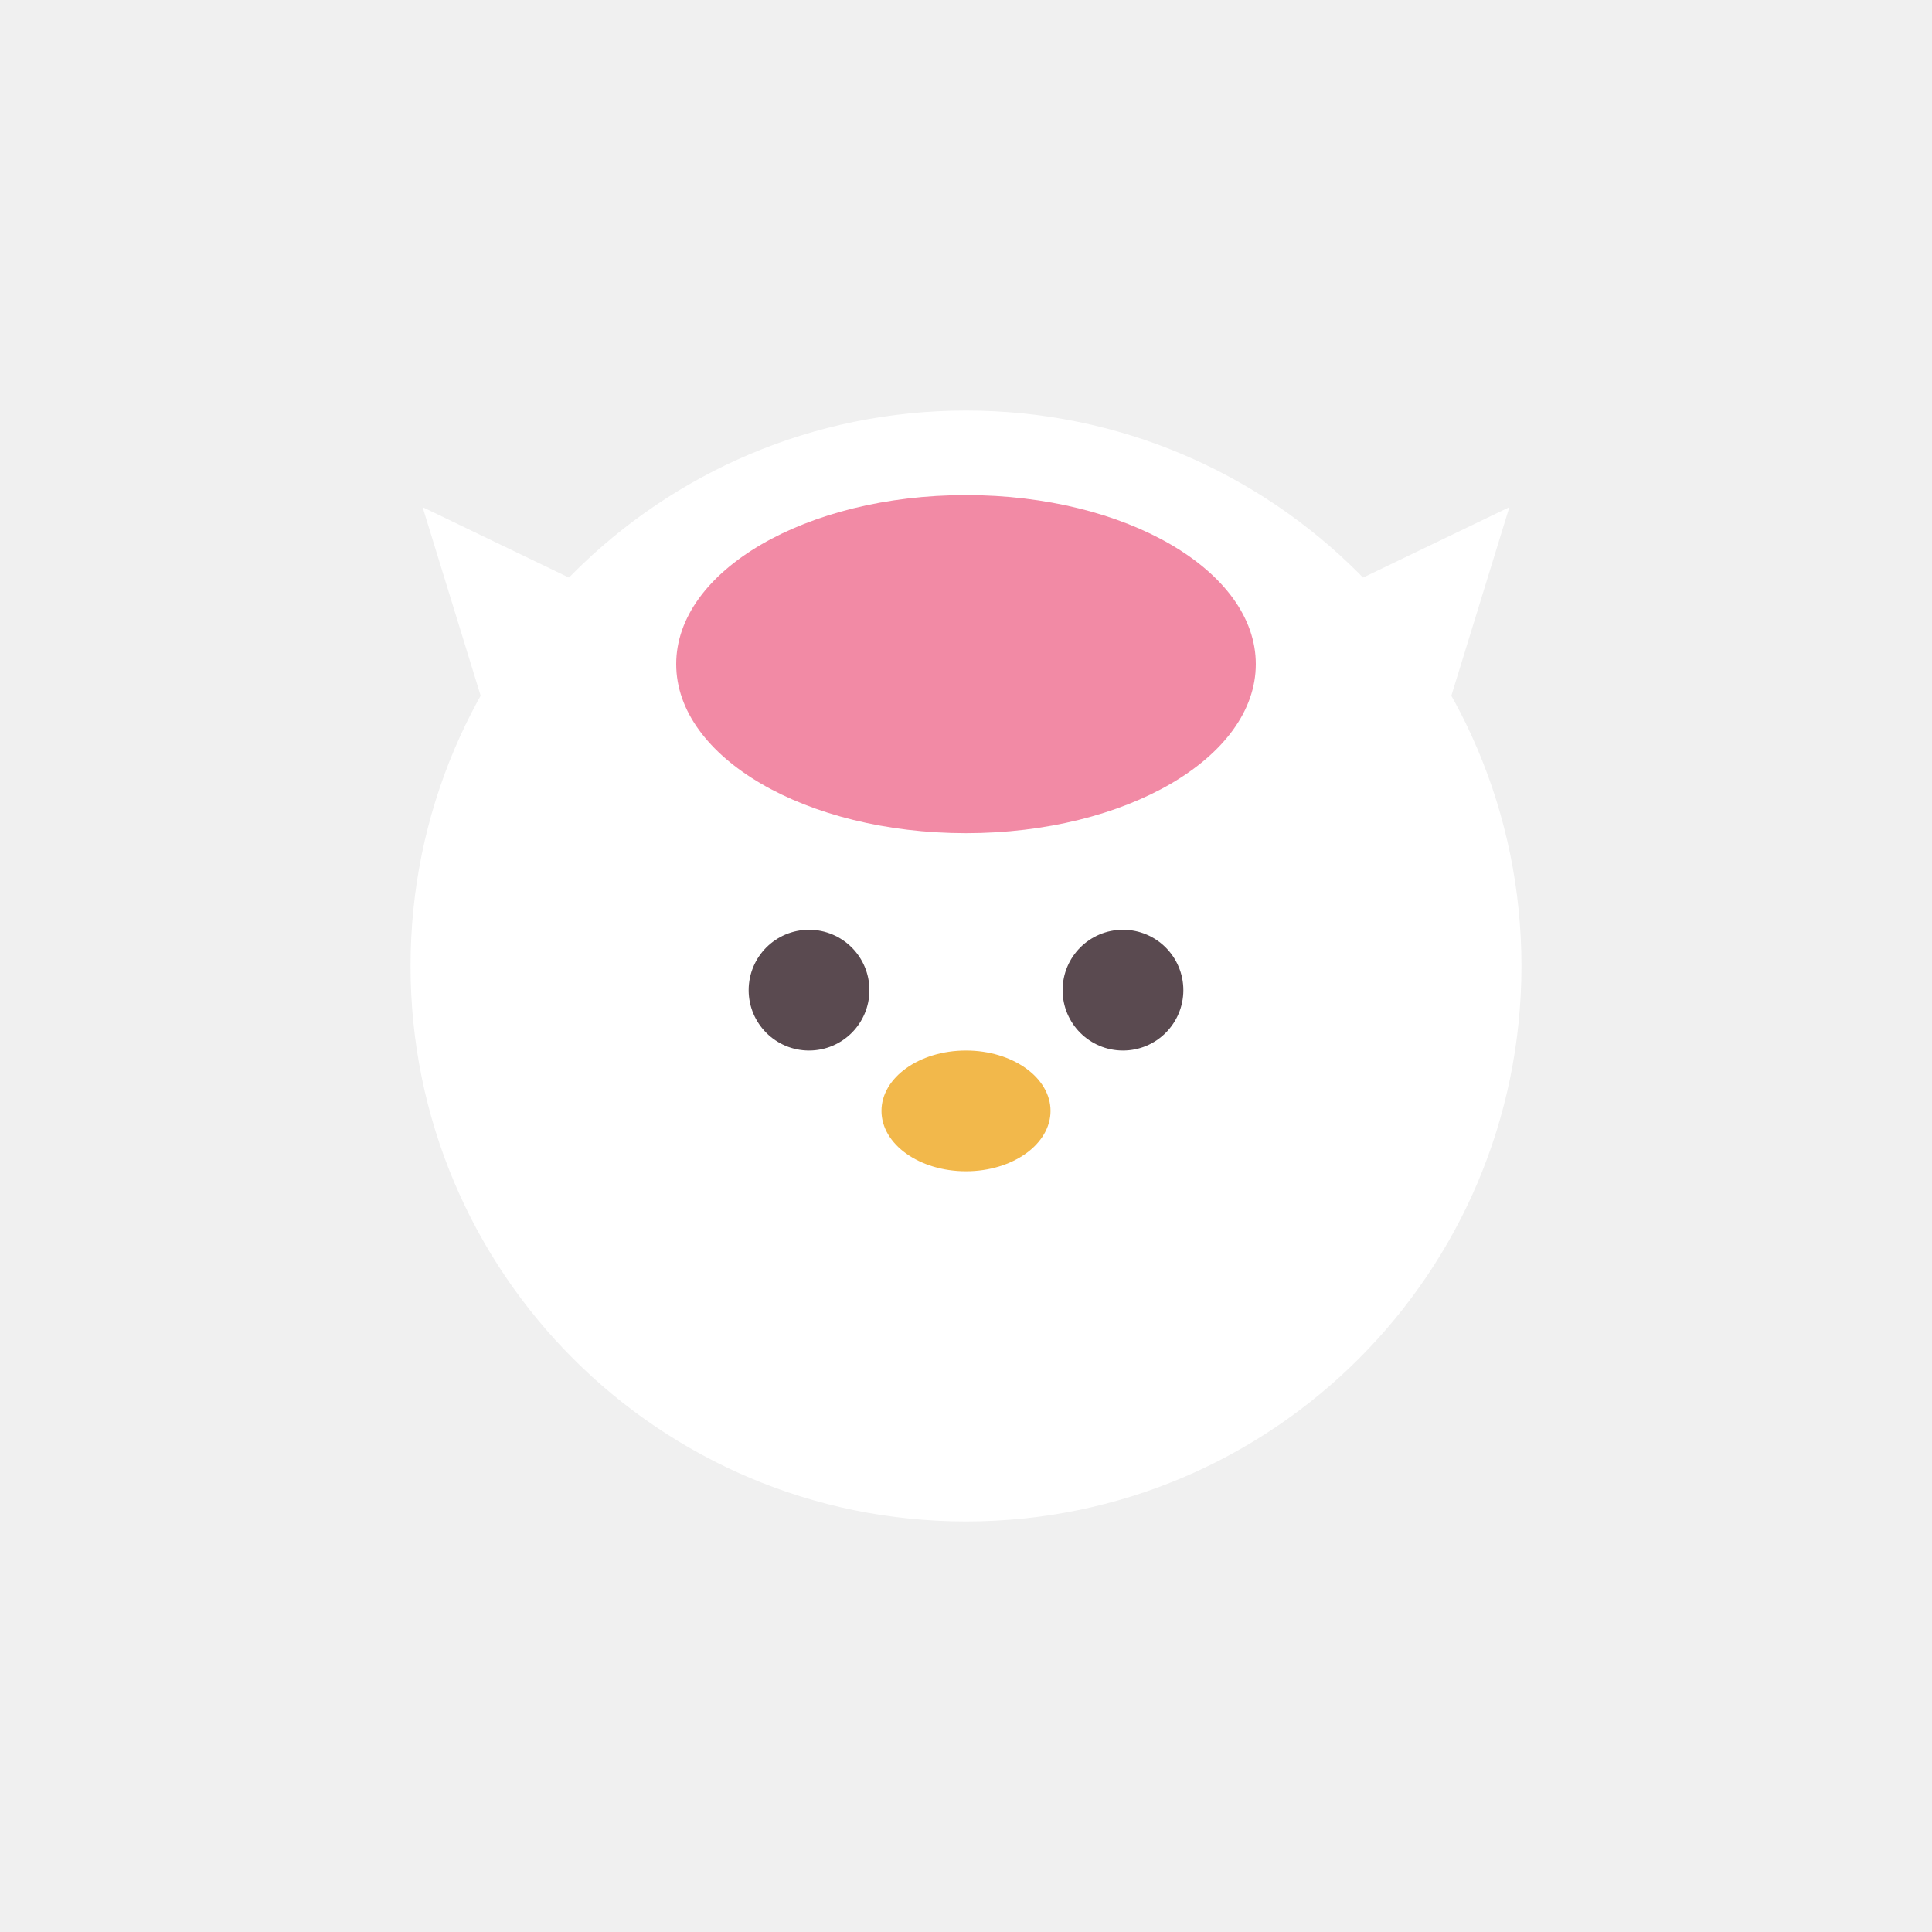
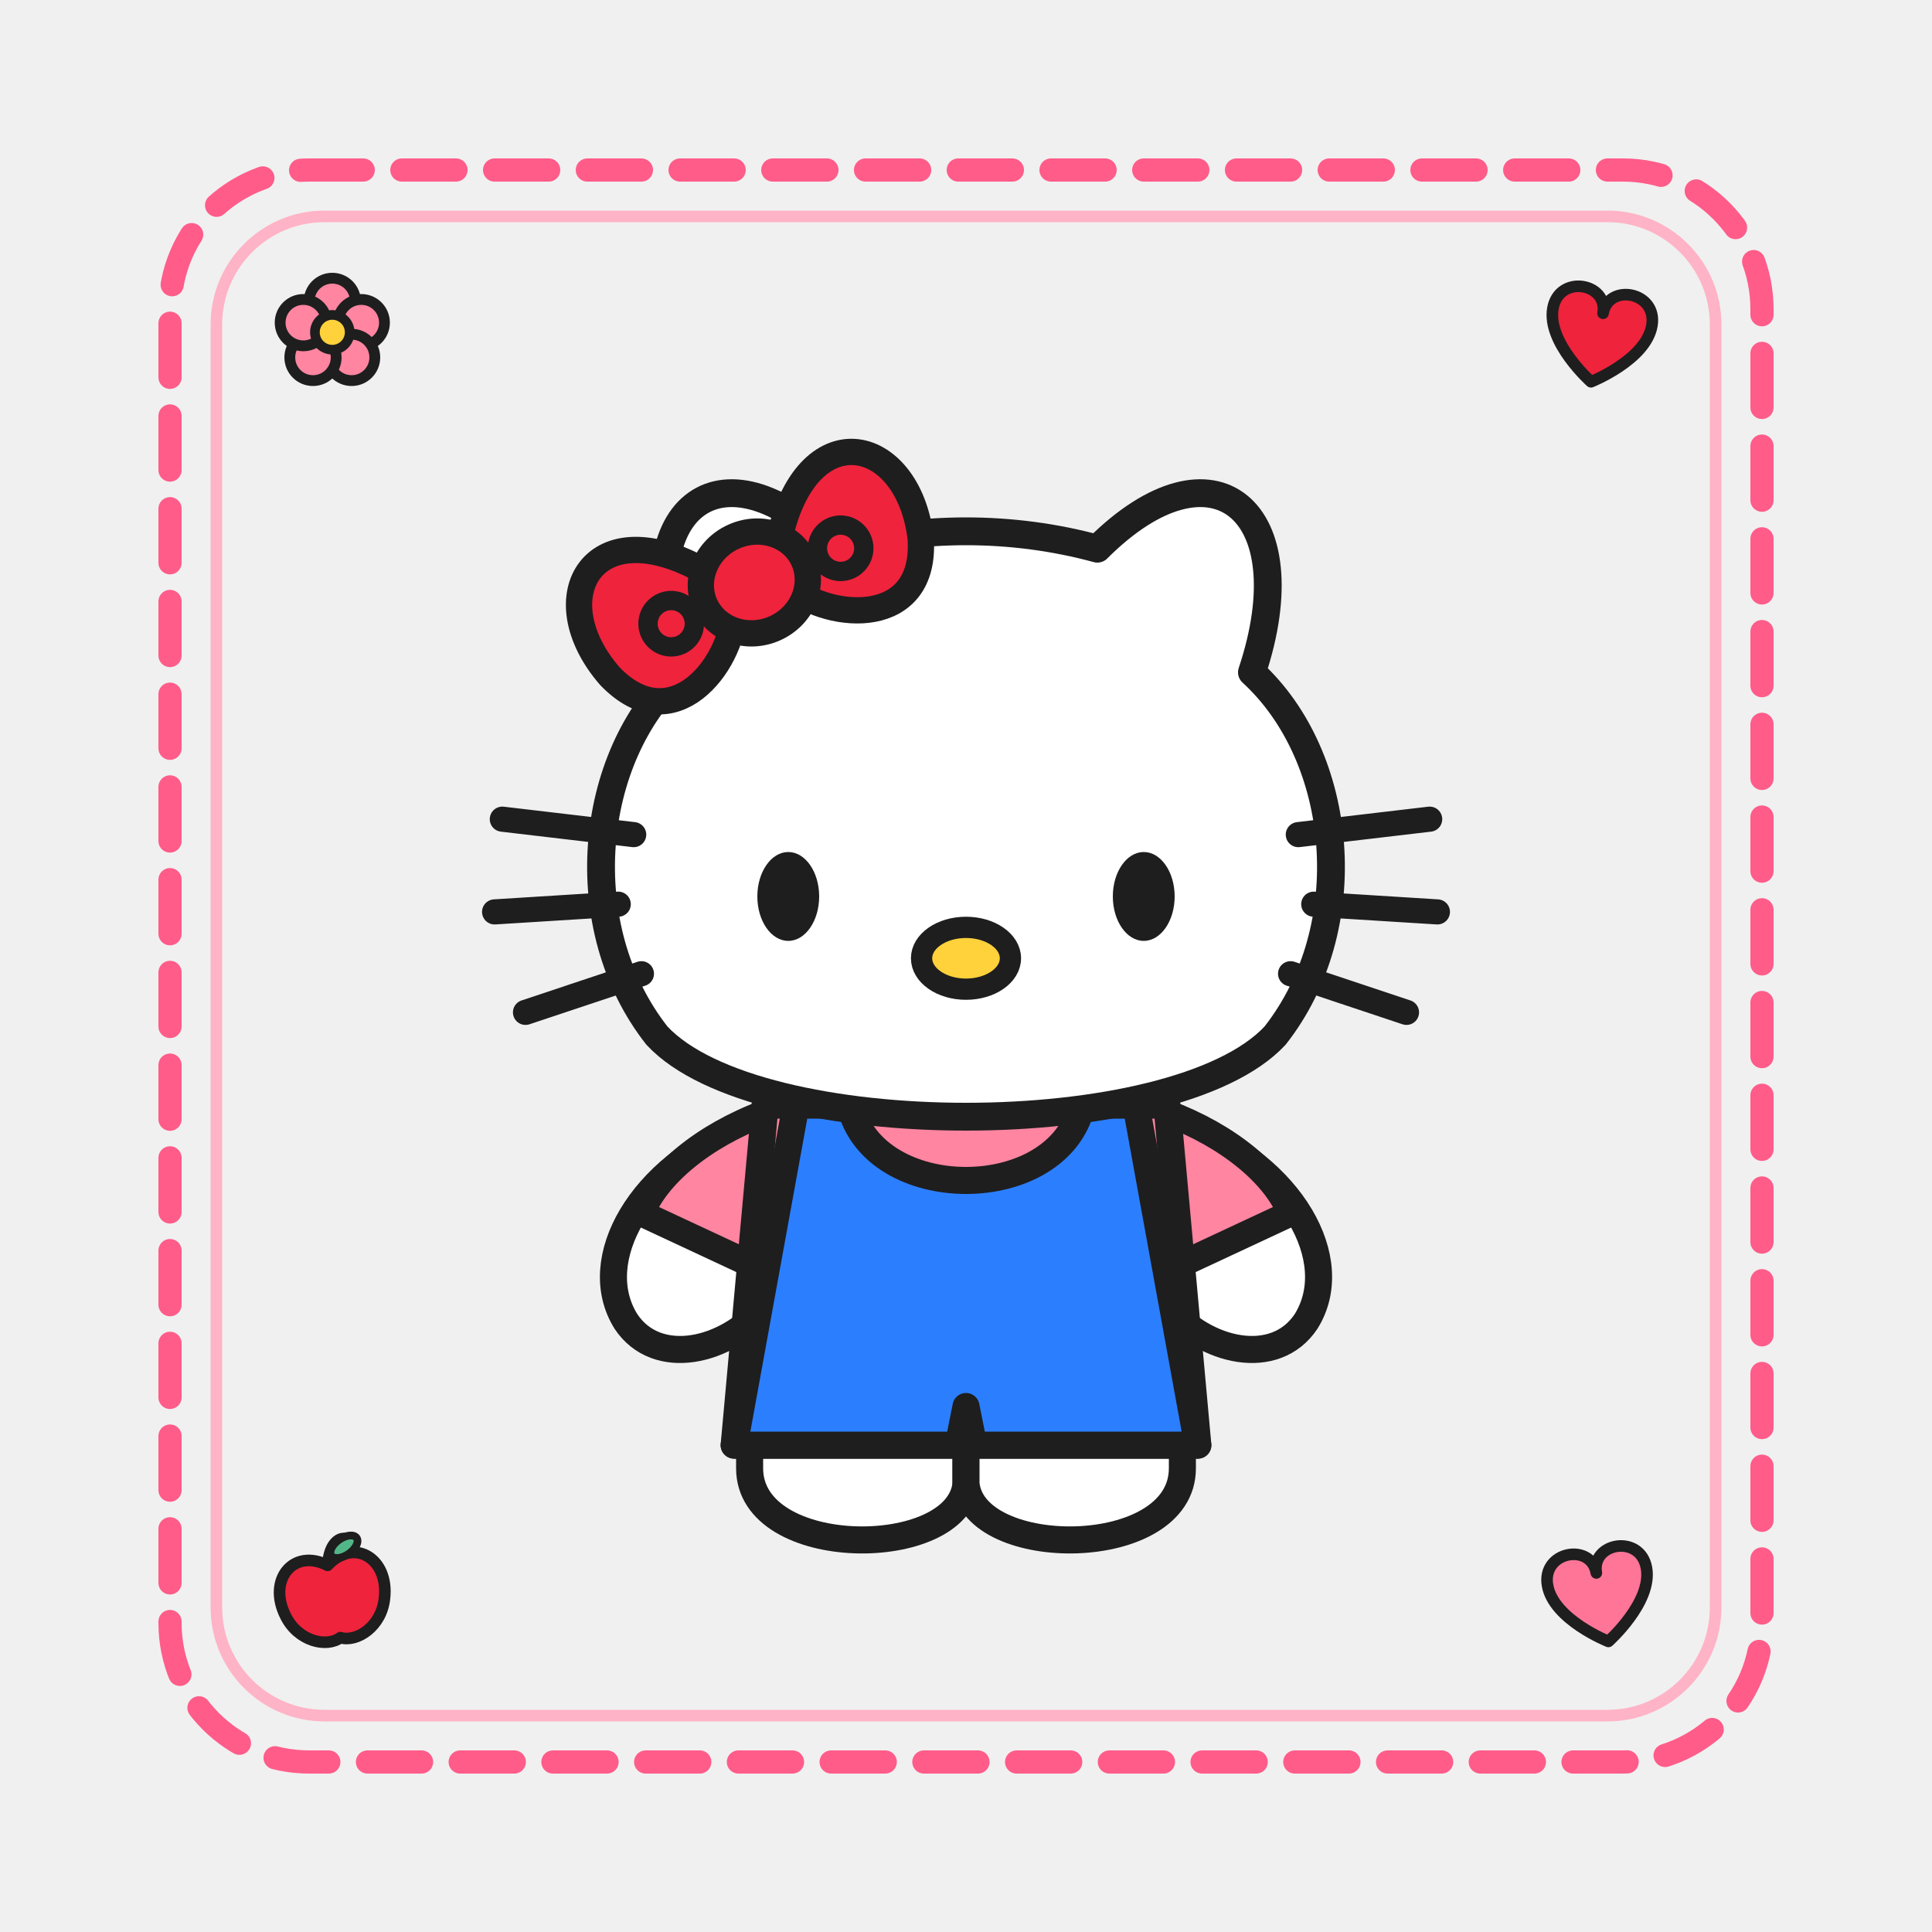
- <svg xmlns="http://www.w3.org/2000/svg" viewBox="0 0 160 160">
-   <circle cx="80" cy="80" r="46" fill="#fff" />
-   <path d="M35 42L62 55 43 68zM125 42L98 55l19 13z" fill="#fff" />
-   <ellipse cx="80" cy="55" rx="24" ry="14" fill="#f28aa5" />
-   <circle cx="67" cy="82" r="5" fill="#5a4a50" />
-   <circle cx="93" cy="82" r="5" fill="#5a4a50" />
-   <ellipse cx="80" cy="92" rx="7" ry="5" fill="#f2b84b" />
+ <svg xmlns="http://www.w3.org/2000/svg" viewBox="0 0 500 500" width="500" height="500">
+   <g id="hello-kitty-stationery">
+     <rect x="44" y="44" width="412" height="412" rx="36" ry="36" fill="none" stroke="#FF5C8A" stroke-width="6" stroke-dasharray="14 10" stroke-linecap="round" />
+     <rect x="56" y="56" width="388" height="388" rx="28" ry="28" fill="none" stroke="#FFB3C6" stroke-width="3" />
+     <g transform="translate(86, 86)">
+       <circle cx="0" cy="-8" r="6" fill="#FF85A1" stroke="#1E1E1E" stroke-width="2.8" />
+       <circle cx="7.5" cy="-2.5" r="6" fill="#FF85A1" stroke="#1E1E1E" stroke-width="2.8" />
+       <circle cx="5" cy="6.5" r="6" fill="#FF85A1" stroke="#1E1E1E" stroke-width="2.8" />
+       <circle cx="-5" cy="6.5" r="6" fill="#FF85A1" stroke="#1E1E1E" stroke-width="2.8" />
+       <circle cx="-7.5" cy="-2.5" r="6" fill="#FF85A1" stroke="#1E1E1E" stroke-width="2.8" />
+       <circle cx="0" cy="0" r="4.5" fill="#FFD13B" stroke="#1E1E1E" stroke-width="2.5" />
+     </g>
+     <g transform="translate(414, 86) rotate(10)">
+       <path d="M 0 -5 C 0 -13, -13 -13, -13 -4 C -13 5, 0 13, 0 13 C 0 13, 13 5, 13 -4 C 13 -13, 0 -13, 0 -5 Z" fill="#EF233C" stroke="#1E1E1E" stroke-width="3" stroke-linejoin="round" />
+     </g>
+     <g transform="translate(86, 412) rotate(-10)">
+       <path d="M 0 -7 C -8 -13, -16 -6, -13 4 C -11 11, -4 14, 0 12 C 4 14, 11 11, 13 4 C 16 -6, 8 -13, 0 -7 Z" fill="#EF233C" stroke="#1E1E1E" stroke-width="3" stroke-linejoin="round" />
+       <path d="M 0 -7 C 1 -12, 4 -14, 6 -13" fill="none" stroke="#1E1E1E" stroke-width="2.8" stroke-linecap="round" />
+       <ellipse cx="5" cy="-11" rx="4" ry="2.2" fill="#52B788" stroke="#1E1E1E" stroke-width="2" transform="rotate(-25 5 -11)" />
+     </g>
+     <g transform="translate(414, 412) rotate(-10)">
+       <path d="M 0 -5 C 0 -13, -13 -13, -13 -4 C -13 5, 0 13, 0 13 C 0 13, 13 5, 13 -4 C 13 -13, 0 -13, 0 -5 Z" fill="#FF7597" stroke="#1E1E1E" stroke-width="3" stroke-linejoin="round" />
+     </g>
+     <g id="hello-kitty-character" transform="translate(0, 6)">
+       <path d="M 192 286                C 166 296, 152 320, 162 336                C 170 348, 188 344, 198 332 Z" fill="#FFFFFF" stroke="#1E1E1E" stroke-width="7" stroke-linejoin="round" />
+       <path d="M 198 282                C 182 288, 170 298, 166 308                L 196 322 Z" fill="#FF85A1" stroke="#1E1E1E" stroke-width="6.8" stroke-linejoin="round" />
+       <path d="M 308 286                C 334 296, 348 320, 338 336                C 330 348, 312 344, 302 332 Z" fill="#FFFFFF" stroke="#1E1E1E" stroke-width="7" stroke-linejoin="round" />
+       <path d="M 302 282                C 318 288, 330 298, 334 308                L 304 322 Z" fill="#FF85A1" stroke="#1E1E1E" stroke-width="6.8" stroke-linejoin="round" />
+       <path d="M 194 374                C 194 398, 248 398, 250 378                L 250 364 L 194 364 Z" fill="#FFFFFF" stroke="#1E1E1E" stroke-width="7" stroke-linejoin="round" />
+       <path d="M 306 374                C 306 398, 252 398, 250 378                L 250 364 L 306 364 Z" fill="#FFFFFF" stroke="#1E1E1E" stroke-width="7" stroke-linejoin="round" />
+       <path d="M 198 280 L 302 280 L 310 368 L 190 368 Z" fill="#FF85A1" stroke="#1E1E1E" stroke-width="7" stroke-linejoin="round" />
+       <path d="M 206 280                L 220 280                C 226 306, 274 306, 280 280                L 294 280                L 310 368                L 252 368                L 250 358                L 248 368                L 190 368 Z" fill="#2B7FFF" stroke="#1E1E1E" stroke-width="7" stroke-linejoin="round" />
+       <path d="M 176 168                C 162 126, 186 106, 216 136                C 238 130, 262 130, 284 136                C 314 106, 338 126, 324 168                C 348 190, 352 234, 330 262                C 304 290, 196 290, 170 262                C 148 234, 152 190, 176 168 Z" fill="#FFFFFF" stroke="#1E1E1E" stroke-width="7.2" stroke-linejoin="round" />
+       <ellipse cx="204" cy="226" rx="8" ry="11.5" fill="#1E1E1E" />
+       <ellipse cx="296" cy="226" rx="8" ry="11.5" fill="#1E1E1E" />
+       <ellipse cx="250" cy="242" rx="11.5" ry="8" fill="#FFD13B" stroke="#1E1E1E" stroke-width="5.5" />
+       <path d="M 164 210 L 130 206" stroke="#1E1E1E" stroke-width="6.5" stroke-linecap="round" />
+       <path d="M 160 228 L 128 230" stroke="#1E1E1E" stroke-width="6.5" stroke-linecap="round" />
+       <path d="M 166 246 L 136 256" stroke="#1E1E1E" stroke-width="6.5" stroke-linecap="round" />
+       <path d="M 336 210 L 370 206" stroke="#1E1E1E" stroke-width="6.5" stroke-linecap="round" />
+       <path d="M 340 228 L 372 230" stroke="#1E1E1E" stroke-width="6.5" stroke-linecap="round" />
+       <path d="M 334 246 L 364 256" stroke="#1E1E1E" stroke-width="6.5" stroke-linecap="round" />
+       <g transform="translate(194, 142) rotate(-24)">
+         <path d="M -10 -4 C -30 -32, -52 -16, -44 10 C -36 32, -14 20, -8 8 Z" fill="#EF233C" stroke="#1E1E1E" stroke-width="6.8" stroke-linejoin="round" />
+         <circle cx="-24" cy="4" r="6" fill="#EF233C" stroke="#1E1E1E" stroke-width="5" />
+         <path d="M 10 -4 C 30 -32, 52 -16, 44 10 C 36 32, 14 20, 8 8 Z" fill="#EF233C" stroke="#1E1E1E" stroke-width="6.8" stroke-linejoin="round" />
+         <circle cx="24" cy="4" r="6" fill="#EF233C" stroke="#1E1E1E" stroke-width="5" />
+         <ellipse cx="0" cy="3" rx="14" ry="13" fill="#EF233C" stroke="#1E1E1E" stroke-width="6.8" />
+       </g>
+     </g>
+   </g>
</svg>
